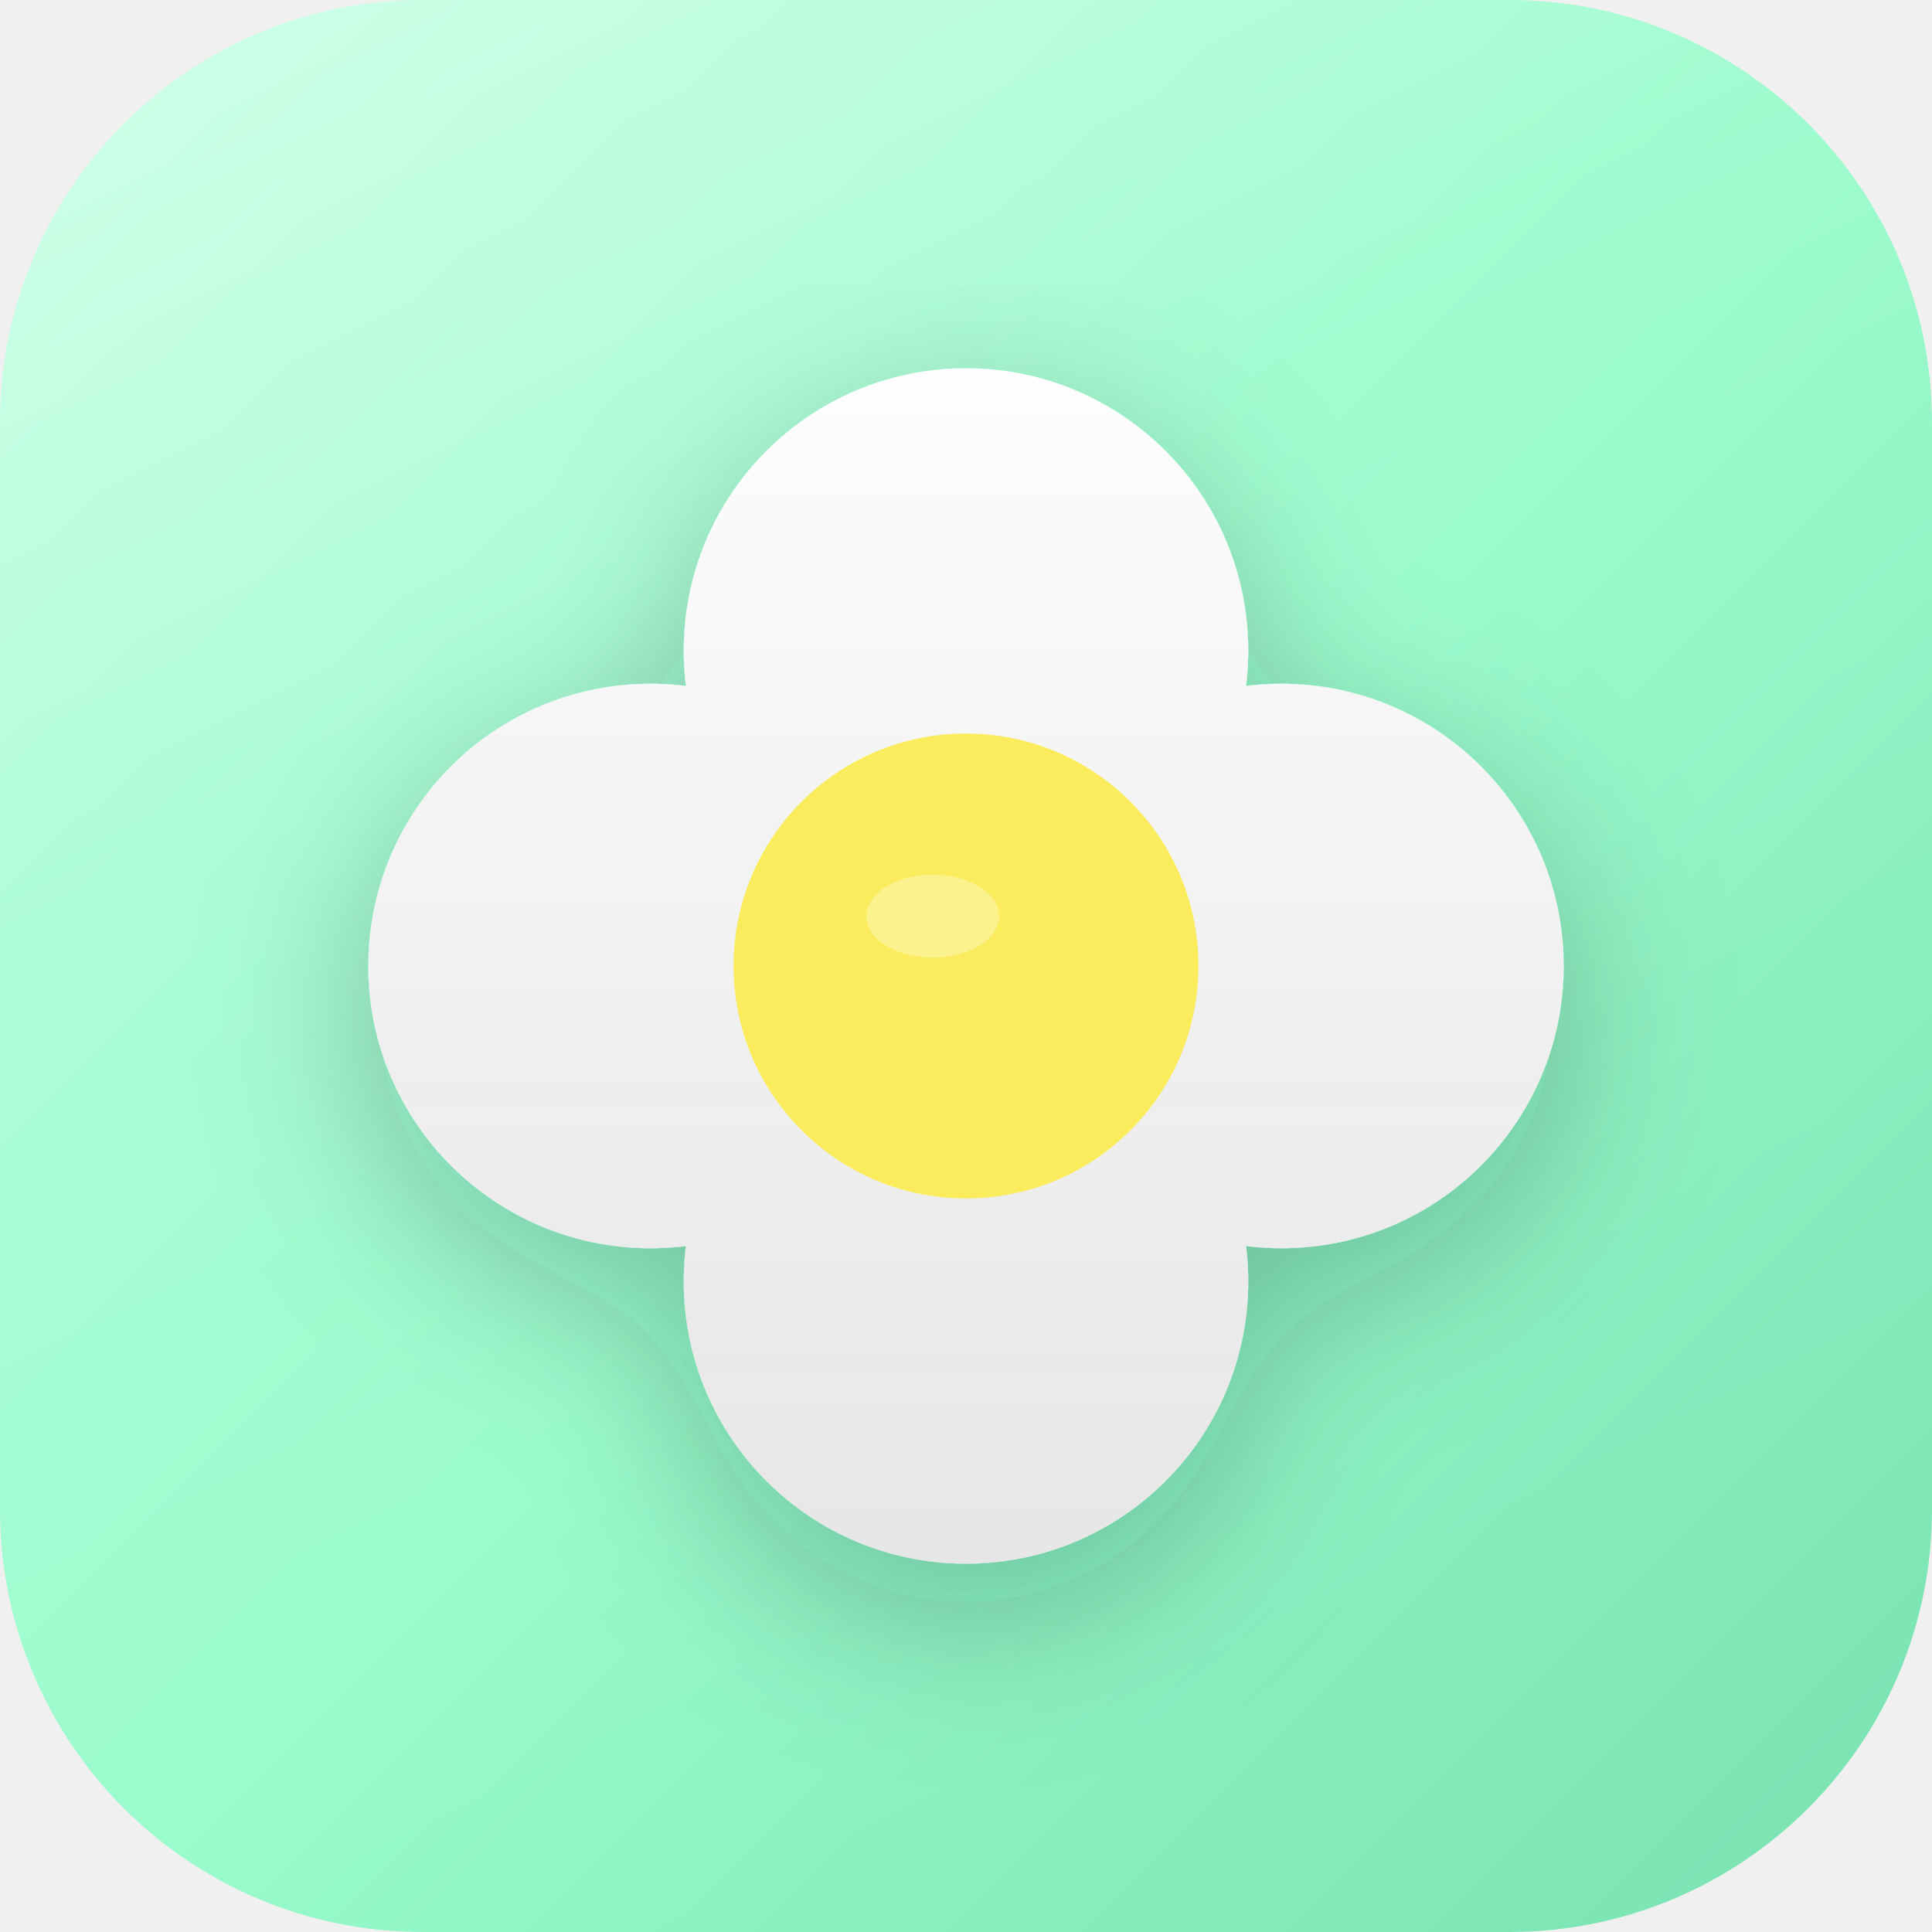
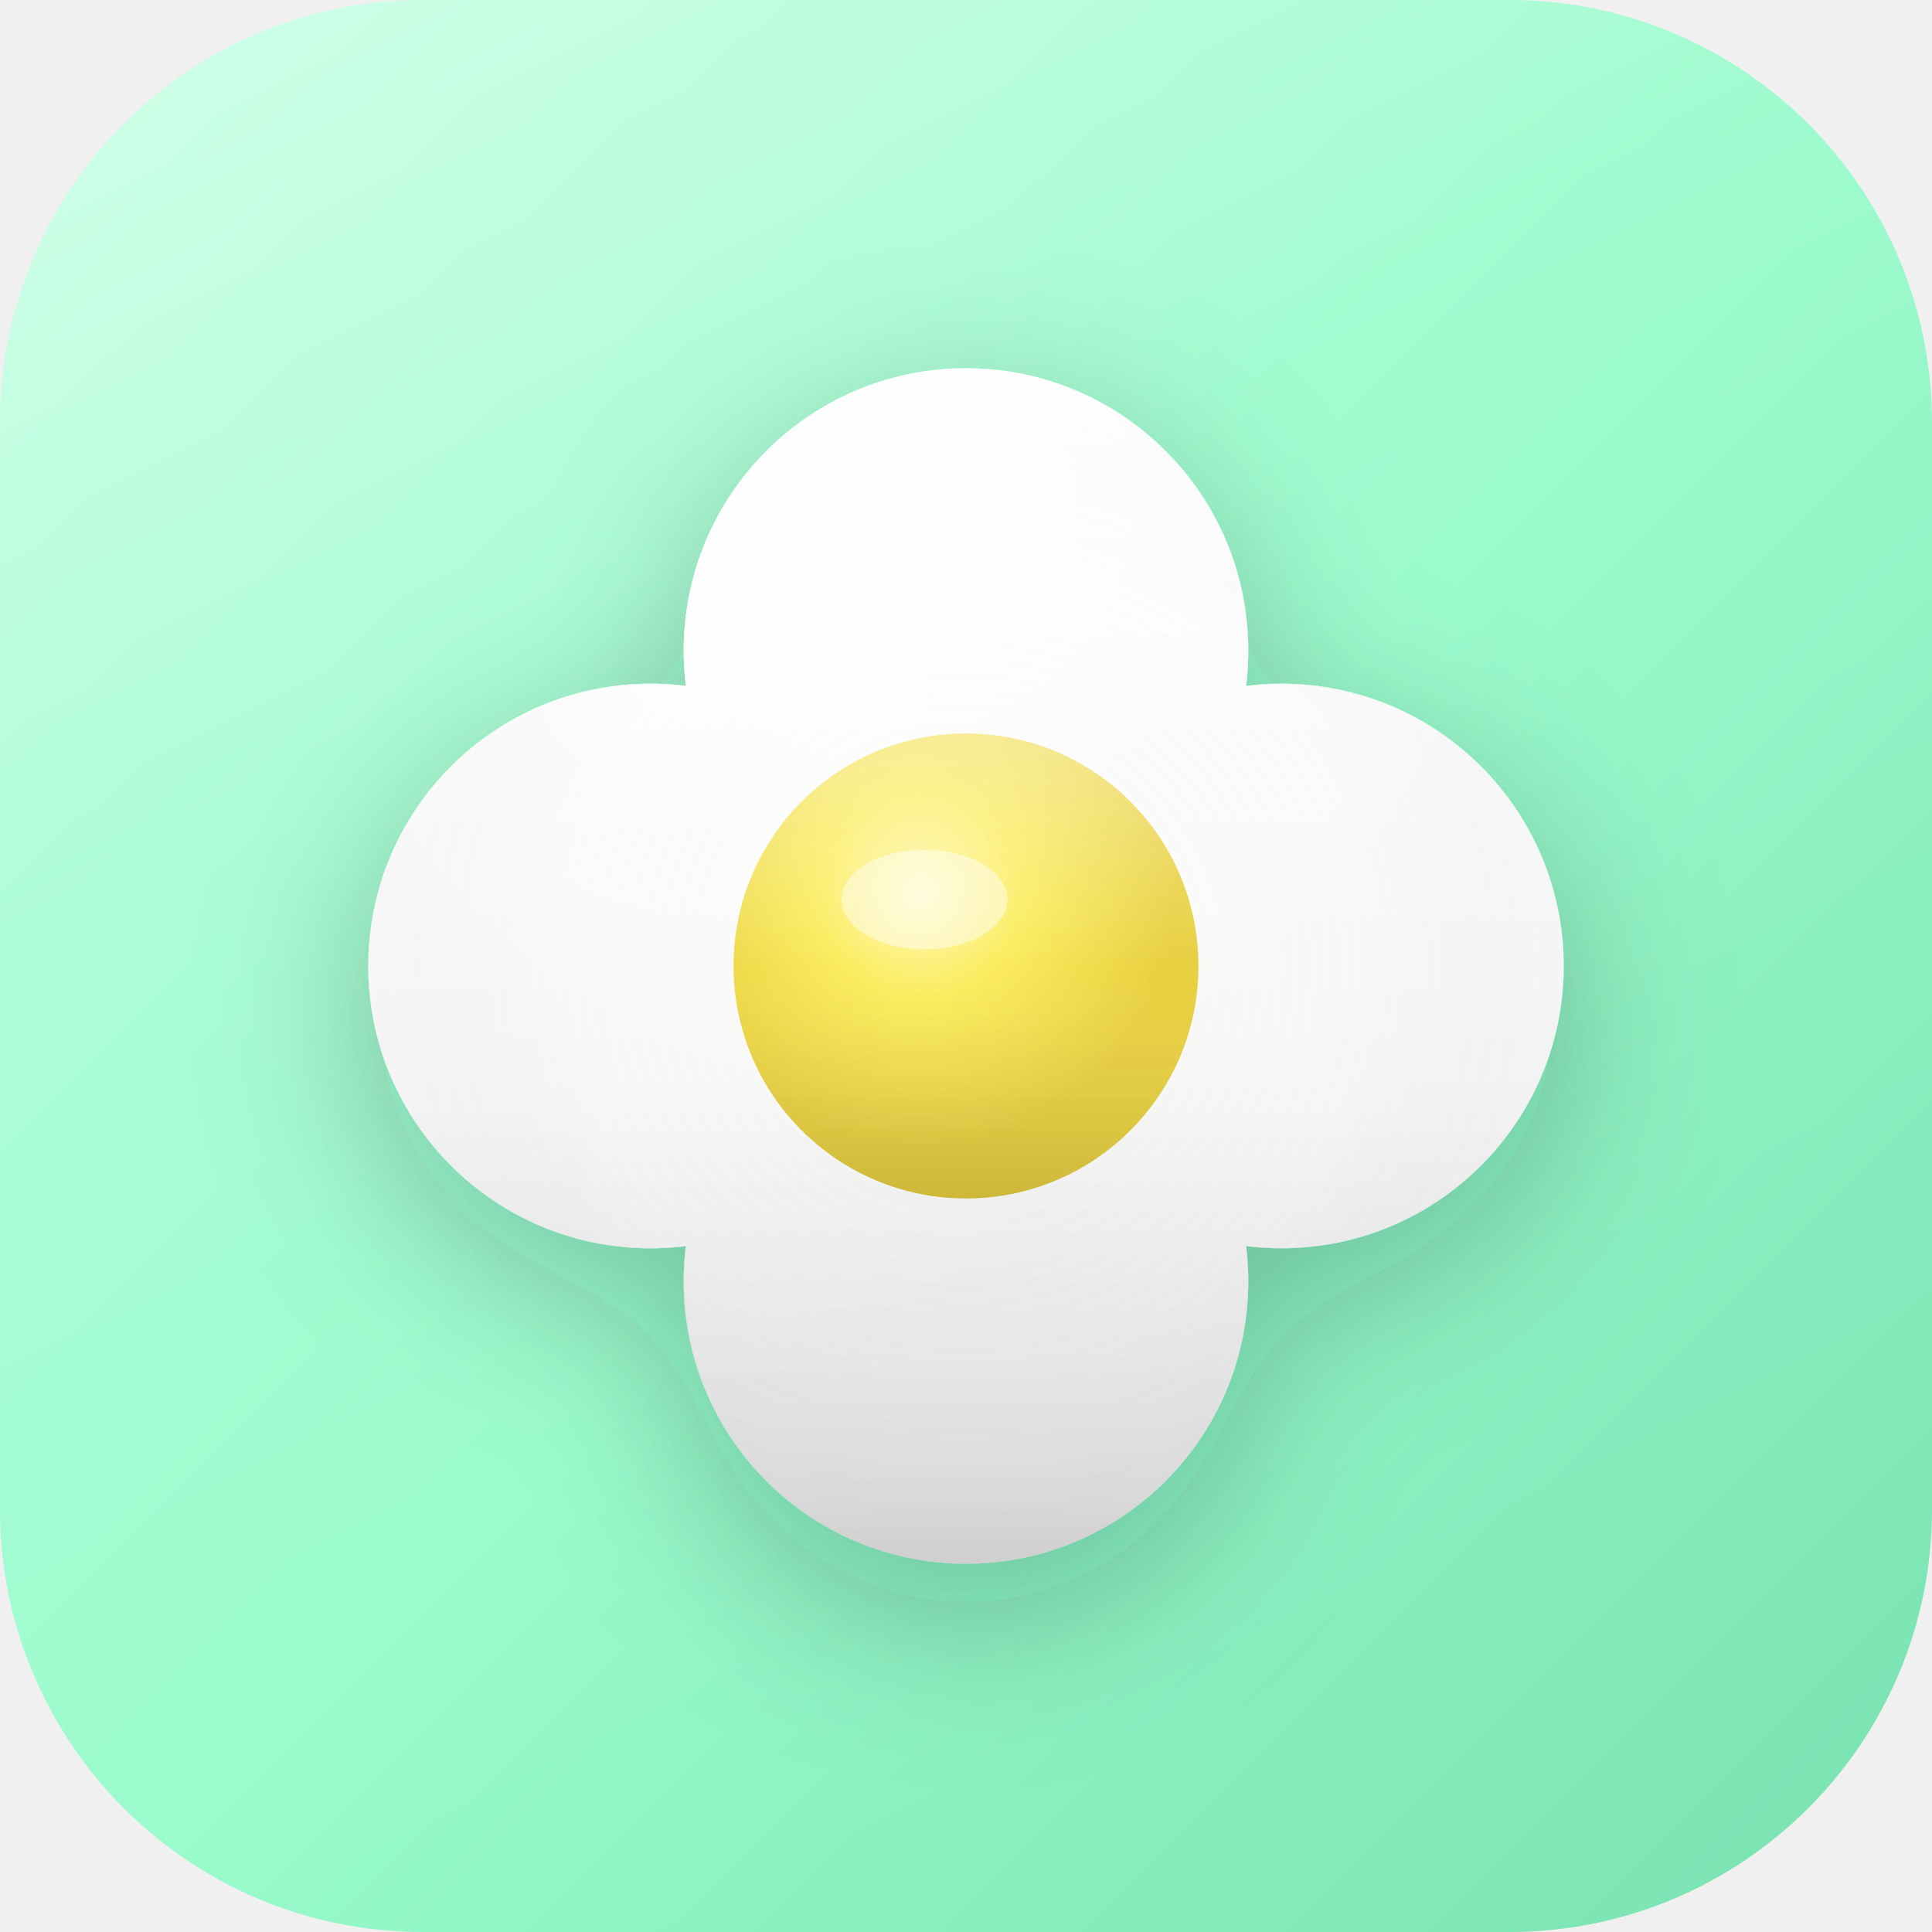
<svg xmlns="http://www.w3.org/2000/svg" viewBox="0 0 512 512">
  <defs>
    <linearGradient id="bg" x1="0%" y1="0%" x2="100%" y2="100%">
      <stop offset="0%" stop-color="#B8FFDE" />
      <stop offset="52%" stop-color="#98FBCB" />
      <stop offset="100%" stop-color="#78E0B0" />
    </linearGradient>
-     <linearGradient id="gloss" x1="0%" y1="0%" x2="50%" y2="100%">
+     <linearGradient id="bgGloss" x1="0%" y1="0%" x2="50%" y2="100%">
      <stop offset="0%" stop-color="white" stop-opacity="0.38" />
      <stop offset="42%" stop-color="white" stop-opacity="0.05" />
      <stop offset="100%" stop-color="white" stop-opacity="0" />
    </linearGradient>
-     <clipPath id="cloverClip">
+     <clipPath id="clover">
      <ellipse cx="100" cy="62" rx="34" ry="34" />
      <ellipse cx="138" cy="100" rx="34" ry="34" />
      <ellipse cx="100" cy="138" rx="34" ry="34" />
      <ellipse cx="62" cy="100" rx="34" ry="34" />
      <circle cx="100" cy="100" r="20" />
    </clipPath>
-     <linearGradient id="depth" x1="50%" y1="0%" x2="50%" y2="100%">
-       <stop offset="0%" stop-color="white" stop-opacity="0.12" />
-       <stop offset="100%" stop-color="black" stop-opacity="0.1" />
+     <linearGradient id="glassBase" x1="50%" y1="0%" x2="50%" y2="100%">
+       <stop offset="0%" stop-color="#ffffff" />
+       <stop offset="50%" stop-color="#f8f8f8" />
+       <stop offset="100%" stop-color="#eaeaea" />
    </linearGradient>
-     <filter id="shadow" x="-10%" y="-5%" width="120%" height="120%">
+     <radialGradient id="topGloss" cx="45%" cy="15%" r="50%">
+       <stop offset="0%" stop-color="white" stop-opacity="0.9" />
+       <stop offset="40%" stop-color="white" stop-opacity="0.3" />
+       <stop offset="100%" stop-color="white" stop-opacity="0" />
+     </radialGradient>
+     <linearGradient id="bottomShadow" x1="50%" y1="60%" x2="50%" y2="100%">
+       <stop offset="0%" stop-color="black" stop-opacity="0" />
+       <stop offset="70%" stop-color="black" stop-opacity="0.06" />
+       <stop offset="100%" stop-color="black" stop-opacity="0.15" />
+     </linearGradient>
+     <radialGradient id="rimLight" cx="30%" cy="25%" r="70%">
+       <stop offset="0%" stop-color="white" stop-opacity="0.5" />
+       <stop offset="30%" stop-color="white" stop-opacity="0.1" />
+       <stop offset="100%" stop-color="white" stop-opacity="0" />
+     </radialGradient>
+     <radialGradient id="innerGlow" cx="50%" cy="50%" r="50%">
+       <stop offset="0%" stop-color="#fffbe8" stop-opacity="0.15" />
+       <stop offset="60%" stop-color="#f0f8f0" stop-opacity="0.05" />
+       <stop offset="100%" stop-color="transparent" />
+     </radialGradient>
+     <radialGradient id="centerGrad" cx="40%" cy="35%" r="55%">
+       <stop offset="0%" stop-color="#FFF8B8" />
+       <stop offset="40%" stop-color="#FBEC5D" />
+       <stop offset="100%" stop-color="#E8D040" />
+     </radialGradient>
+     <linearGradient id="centerDepth" x1="50%" y1="0%" x2="50%" y2="100%">
+       <stop offset="0%" stop-color="white" stop-opacity="0.4" />
+       <stop offset="50%" stop-color="white" stop-opacity="0" />
+       <stop offset="100%" stop-color="black" stop-opacity="0.12" />
+     </linearGradient>
+     <filter id="shadow" x="-15%" y="-8%" width="130%" height="130%">
      <feDropShadow dx="0" dy="6" stdDeviation="10" flood-color="#0A2818" flood-opacity="0.25" />
    </filter>
  </defs>
  <rect width="512" height="512" rx="112" fill="url(#bg)" />
-   <rect width="512" height="512" rx="112" fill="url(#gloss)" />
+   <rect width="512" height="512" rx="112" fill="url(#bgGloss)" />
  <g transform="translate(256,256) scale(2.2) translate(-100,-100)" filter="url(#shadow)">
-     <rect x="20" y="20" width="160" height="160" fill="white" clip-path="url(#cloverClip)" />
-     <rect x="20" y="20" width="160" height="160" fill="url(#depth)" clip-path="url(#cloverClip)" />
-     <circle cx="100" cy="100" r="28" fill="#FBEC5D" />
-     <ellipse cx="96" cy="94" rx="8" ry="5" fill="white" opacity="0.3" />
+     <rect x="20" y="20" width="160" height="160" fill="url(#glassBase)" clip-path="url(#clover)" />
+     <rect x="20" y="20" width="160" height="160" fill="url(#innerGlow)" clip-path="url(#clover)" />
+     <rect x="20" y="20" width="160" height="160" fill="url(#topGloss)" clip-path="url(#clover)" />
+     <rect x="20" y="20" width="160" height="160" fill="url(#rimLight)" clip-path="url(#clover)" />
+     <rect x="20" y="20" width="160" height="160" fill="url(#bottomShadow)" clip-path="url(#clover)" />
+     <circle cx="100" cy="100" r="28" fill="url(#centerGrad)" />
+     <circle cx="100" cy="100" r="28" fill="url(#centerDepth)" />
+     <ellipse cx="95" cy="92" rx="10" ry="6" fill="white" opacity="0.45" />
  </g>
</svg>
